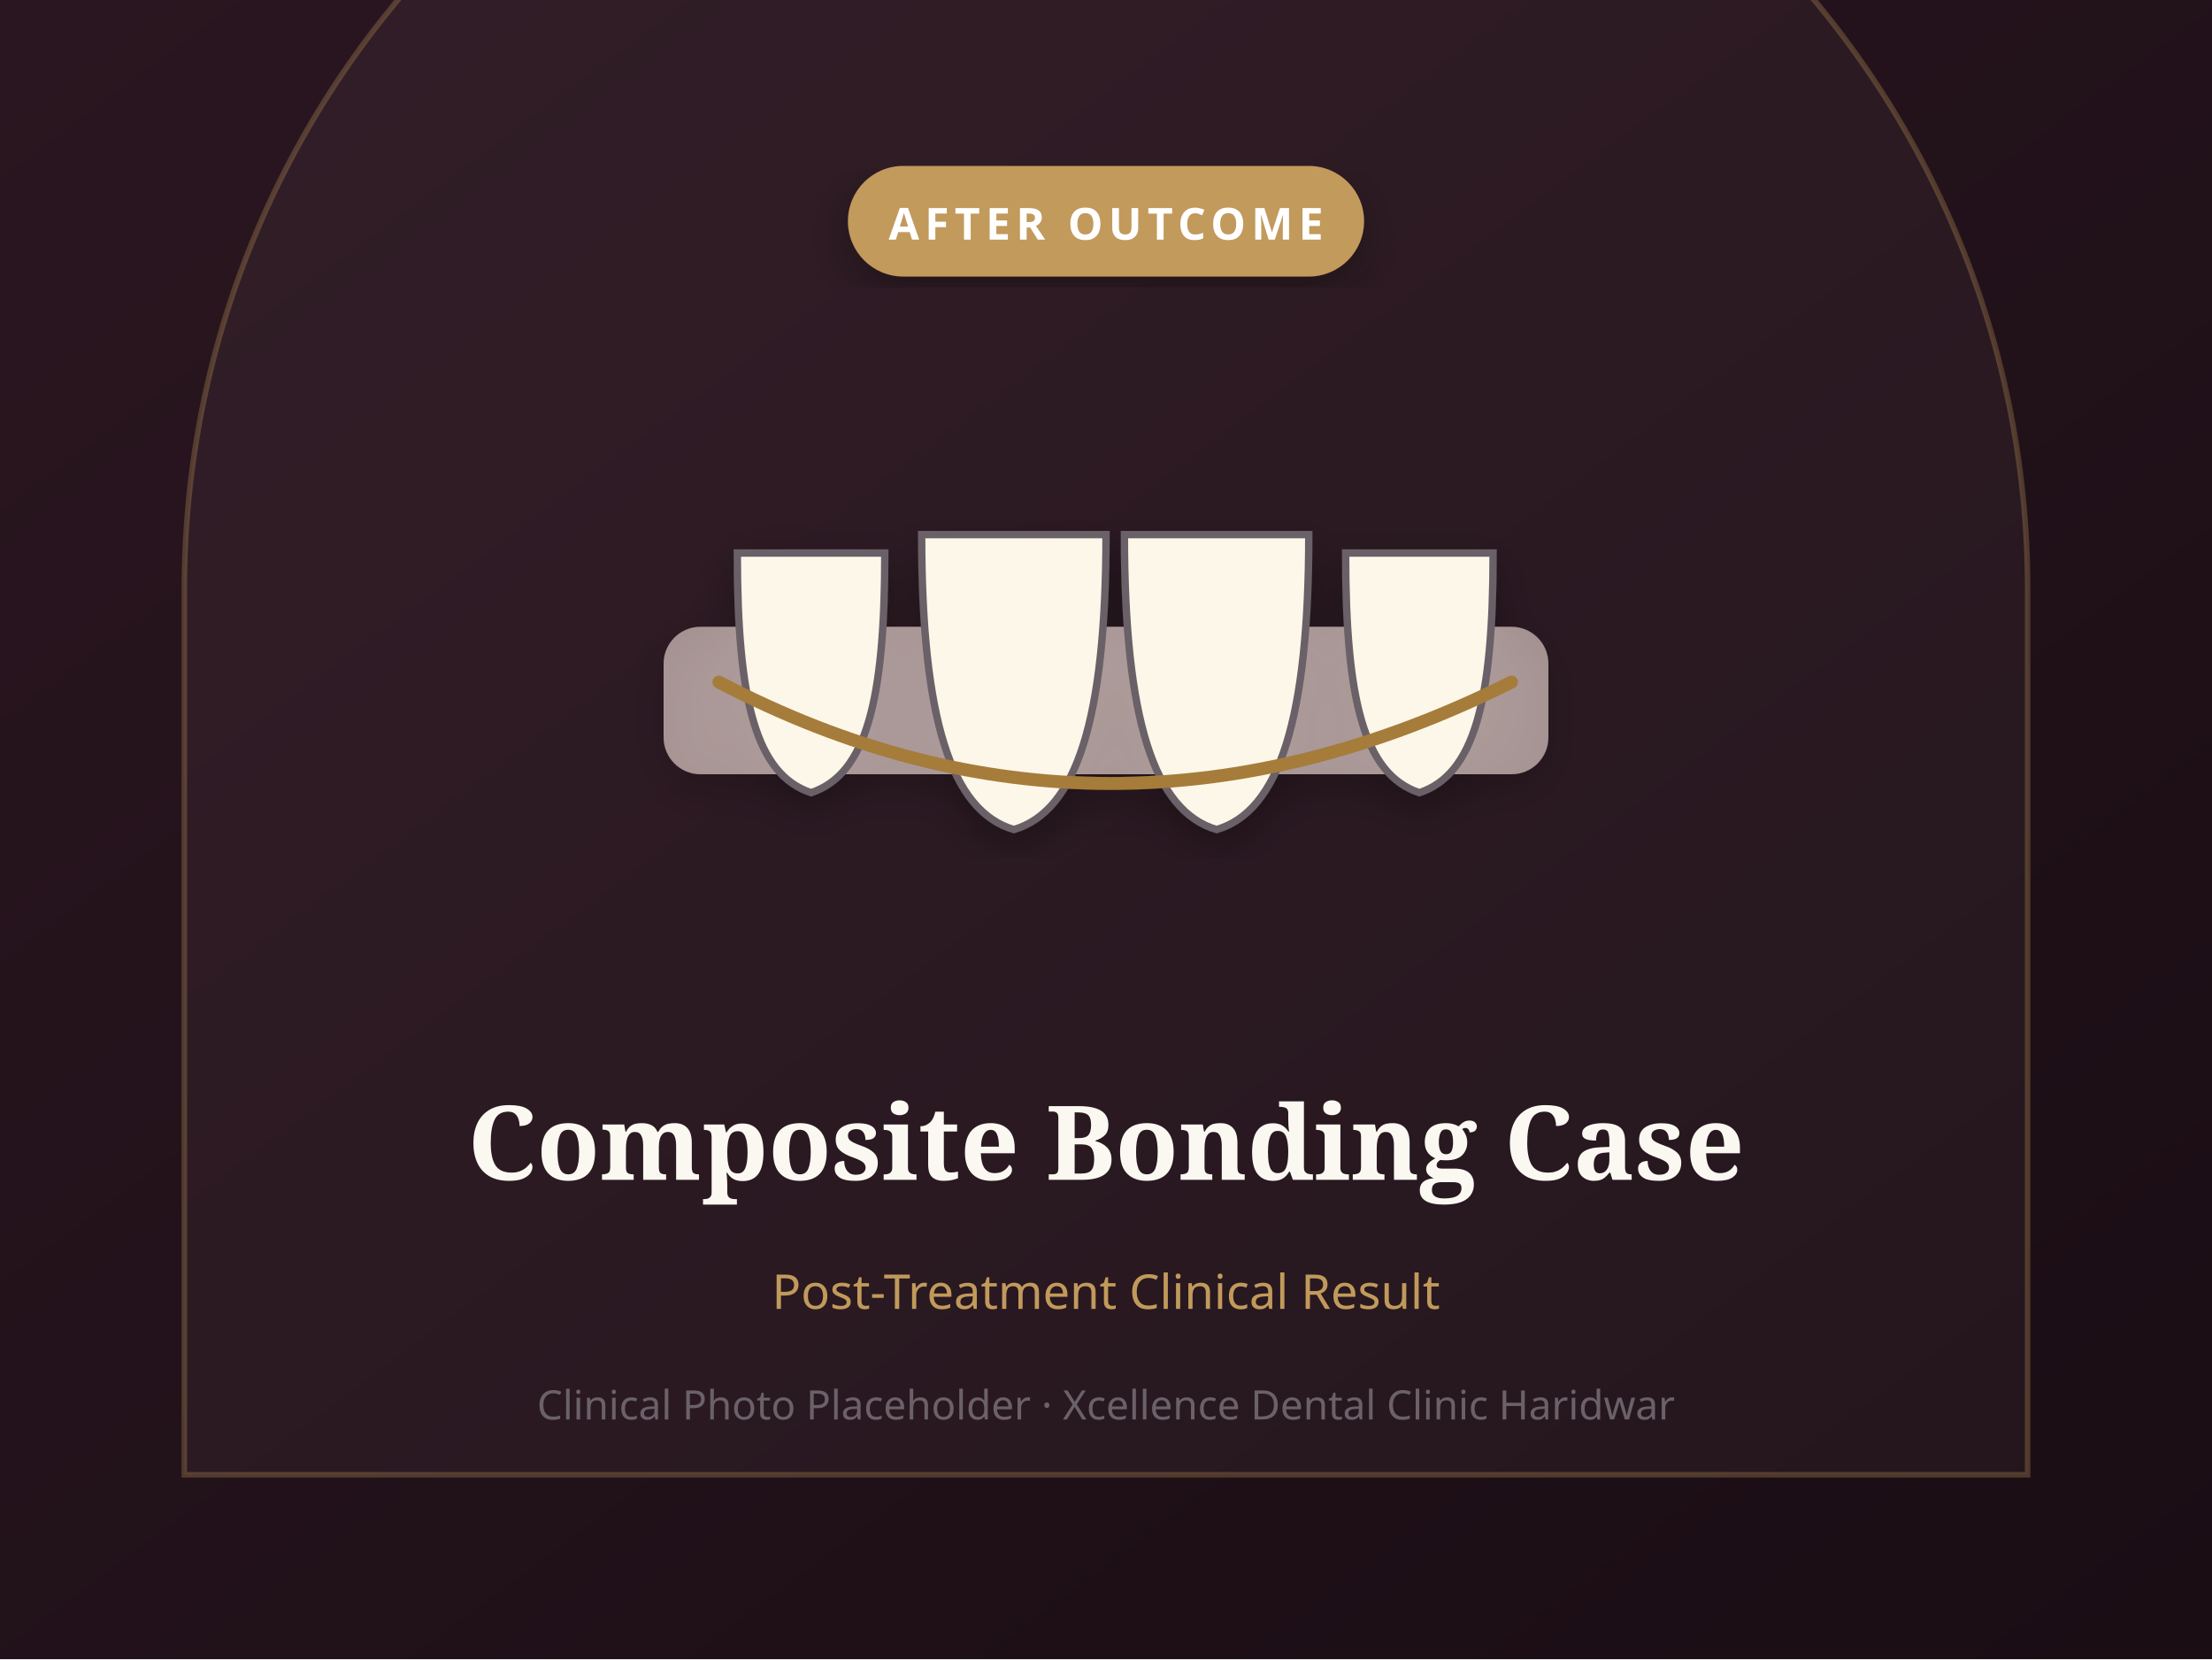
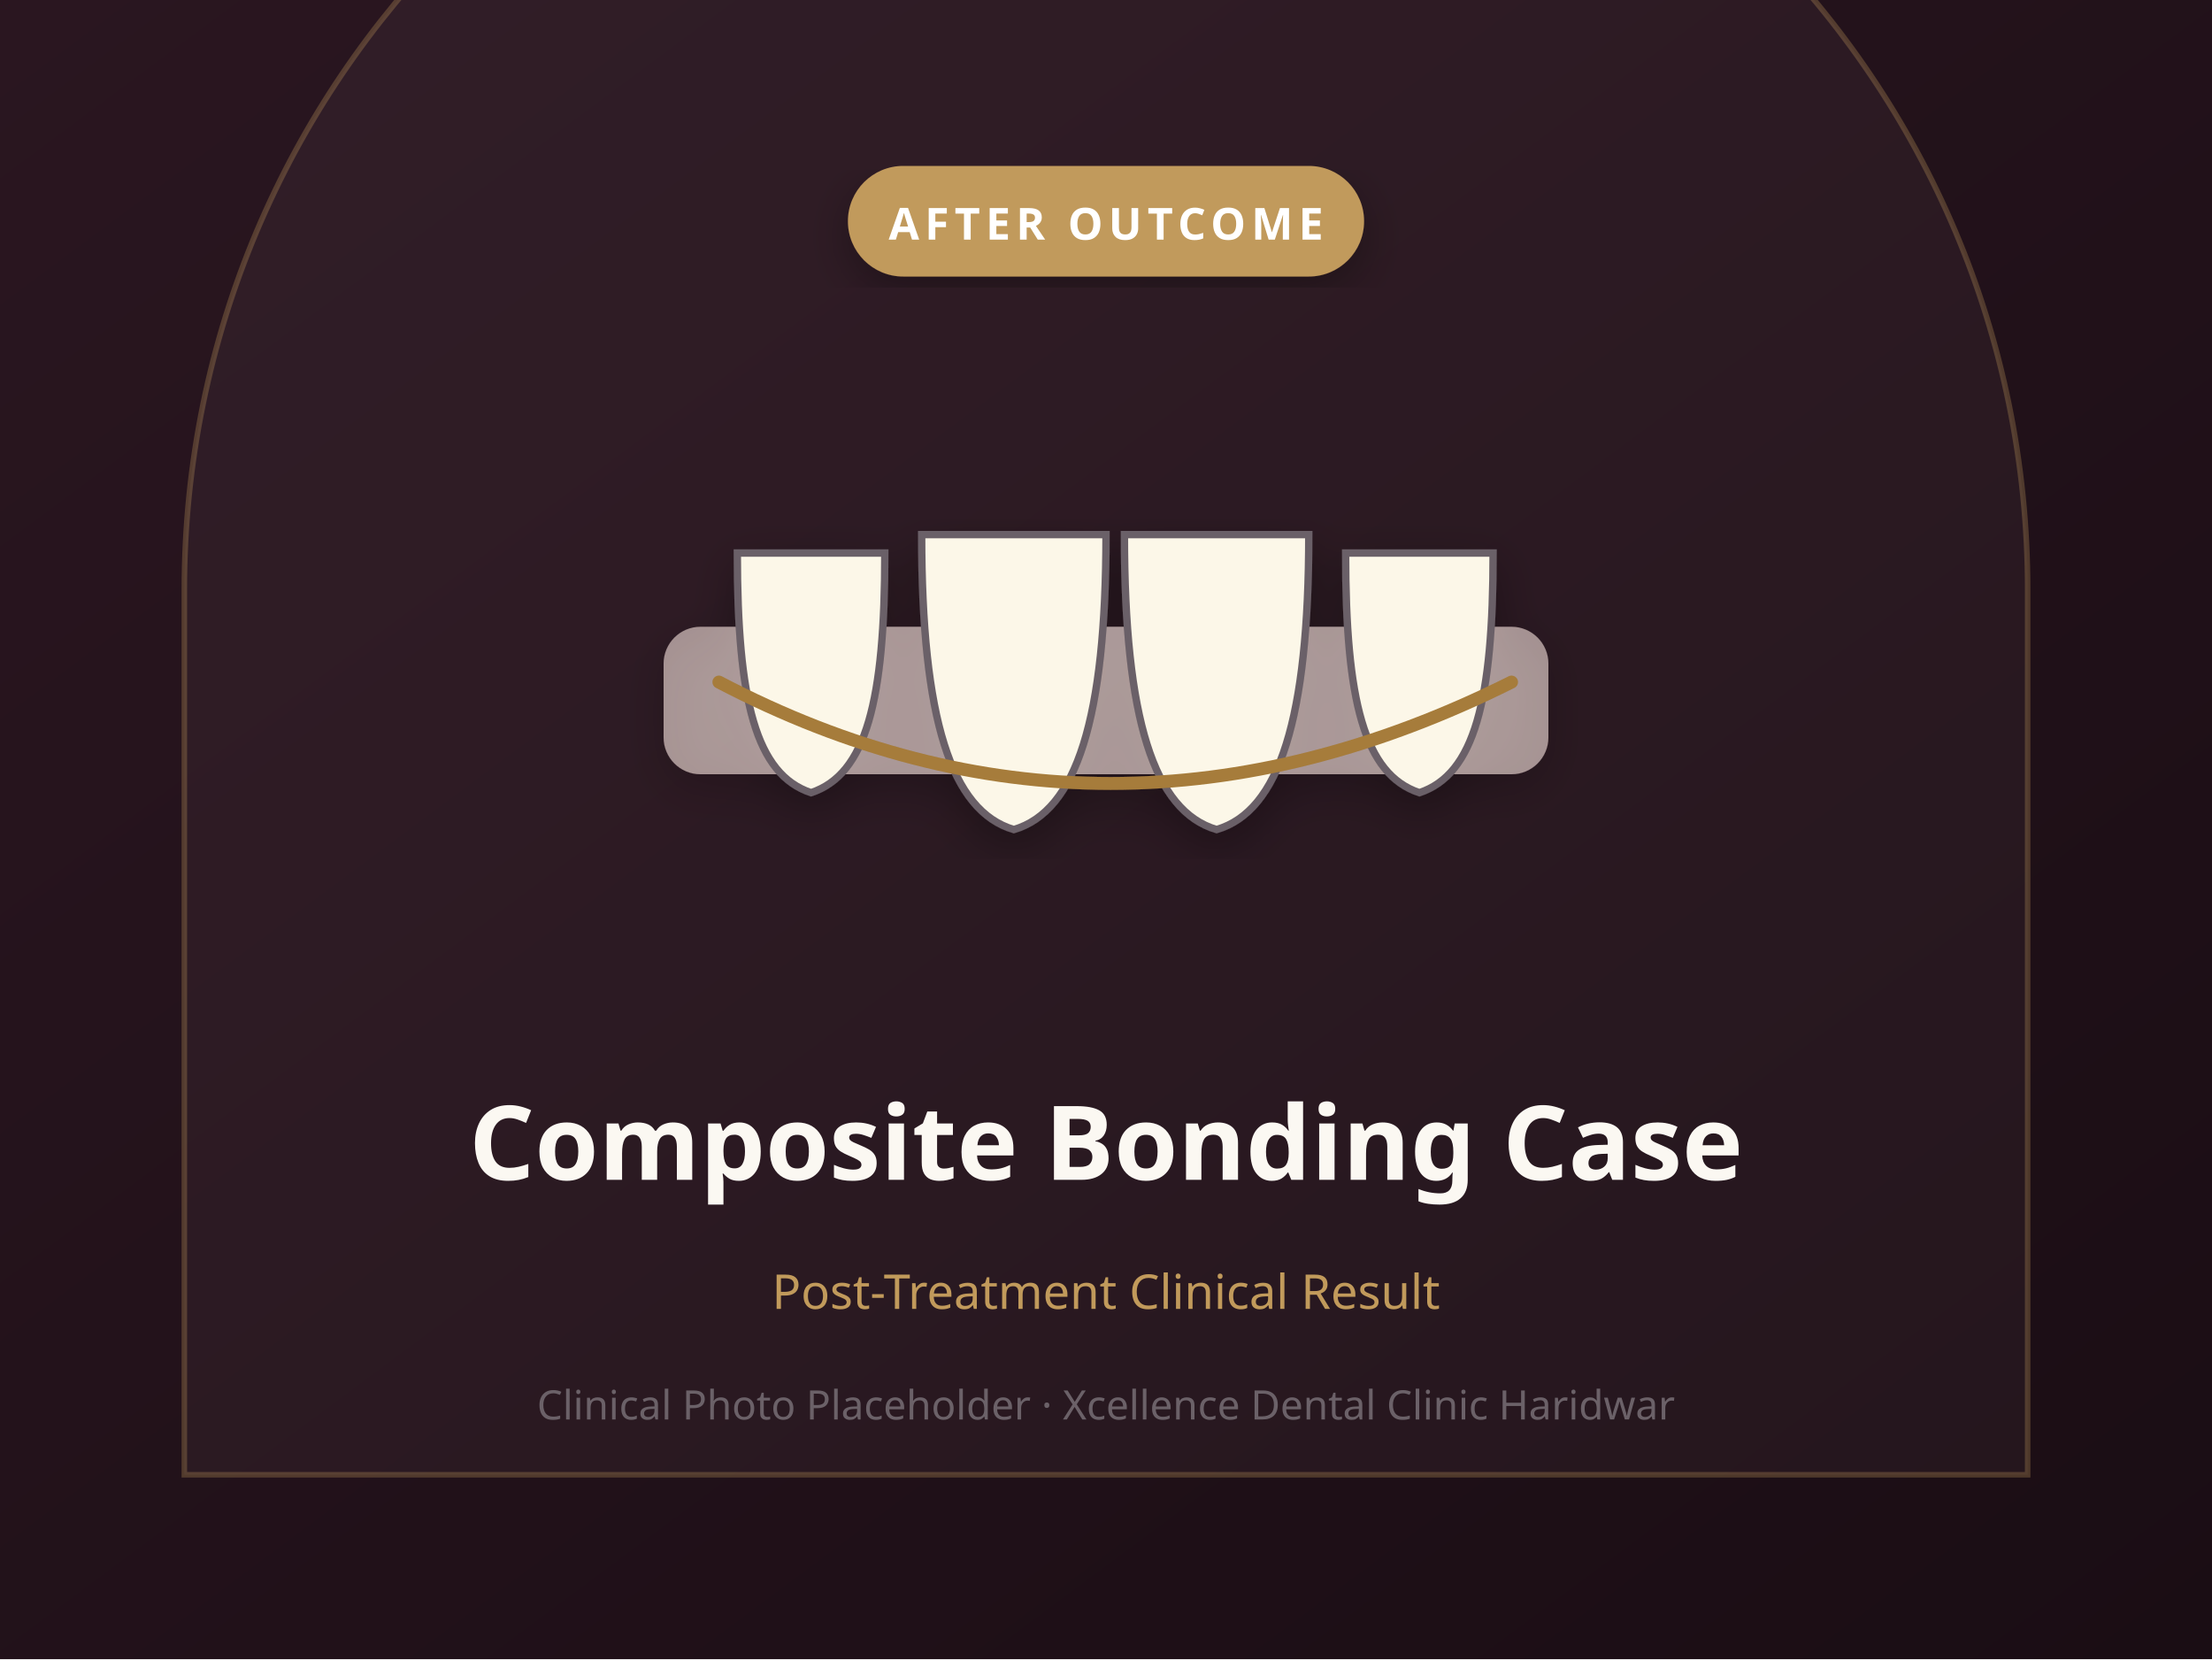
<svg xmlns="http://www.w3.org/2000/svg" viewBox="0 0 600 450" width="100%" height="100%">
  <defs>
    <linearGradient id="bg" x1="0%" y1="0%" x2="100%" y2="100%">
      <stop offset="0%" stop-color="#2A1620" />
      <stop offset="100%" stop-color="#1A0D14" />
    </linearGradient>
    <filter id="drop" x="-10%" y="-10%" width="120%" height="120%">
      <feDropShadow dx="0" dy="4" stdDeviation="6" flood-color="#000" flood-opacity="0.3" />
    </filter>
  </defs>
  <rect width="600" height="450" fill="url(#bg)" />
  <path d="M 50 400 L 50 160 A 250 250 0 0 1 550 160 L 550 400 Z" fill="#FBF8F2" fill-opacity="0.04" stroke="#C19A5B" stroke-width="1.5" stroke-opacity="0.3" />
  <rect x="230" y="45" width="140" height="30" rx="15" fill="#C19A5B" filter="url(#drop)" />
  <text x="300" y="65" text-anchor="middle" fill="#FFFFFF" font-family="'Hanken Grotesk', sans-serif" font-size="12" font-weight="700" letter-spacing="1.5">AFTER OUTCOME</text>
  <g transform="translate(180, 130)" filter="url(#drop)">
    <rect x="0" y="40" width="240" height="40" rx="10" fill="#F3DFDA" opacity="0.6" />
    <path d="M 20 20 C 20 60 25 80 40 85 C 55 80 60 60 60 20 Z" fill="#FCF7E8" stroke="#6B6168" stroke-width="2" />
    <path d="M 70 15 C 70 65 78 90 95 95 C 112 90 120 65 120 15 Z" fill="#FCF7E8" stroke="#6B6168" stroke-width="2" />
    <path d="M 125 15 C 125 65 133 90 150 95 C 167 90 175 65 175 15 Z" fill="#FCF7E8" stroke="#6B6168" stroke-width="2" />
    <path d="M 185 20 C 185 60 190 80 205 85 C 220 80 225 60 225 20 Z" fill="#FCF7E8" stroke="#6B6168" stroke-width="2" />
    <path d="M 15 55 Q 120 110 230 55" fill="none" stroke="#A67C3A" stroke-width="3.5" stroke-linecap="round" />
  </g>
-   <text x="300" y="320" text-anchor="middle" fill="#FBF8F2" font-family="'Instrument Serif', serif" font-size="28" font-weight="700">Composite Bonding Case</text>
+   <text x="300" y="320" text-anchor="middle" fill="#FBF8F2" font-family="'Plus Jakarta Sans', sans-serif" font-size="28" font-weight="700">Composite Bonding Case</text>
  <text x="300" y="355" text-anchor="middle" fill="#C19A5B" font-family="'Hanken Grotesk', sans-serif" font-size="13" font-weight="500">Post-Treatment Clinical Result</text>
  <text x="300" y="385" text-anchor="middle" fill="#6B6168" font-family="'Hanken Grotesk', sans-serif" font-size="11">Clinical Photo Placeholder · Xcellence Dental Clinic Haridwar</text>
</svg>
